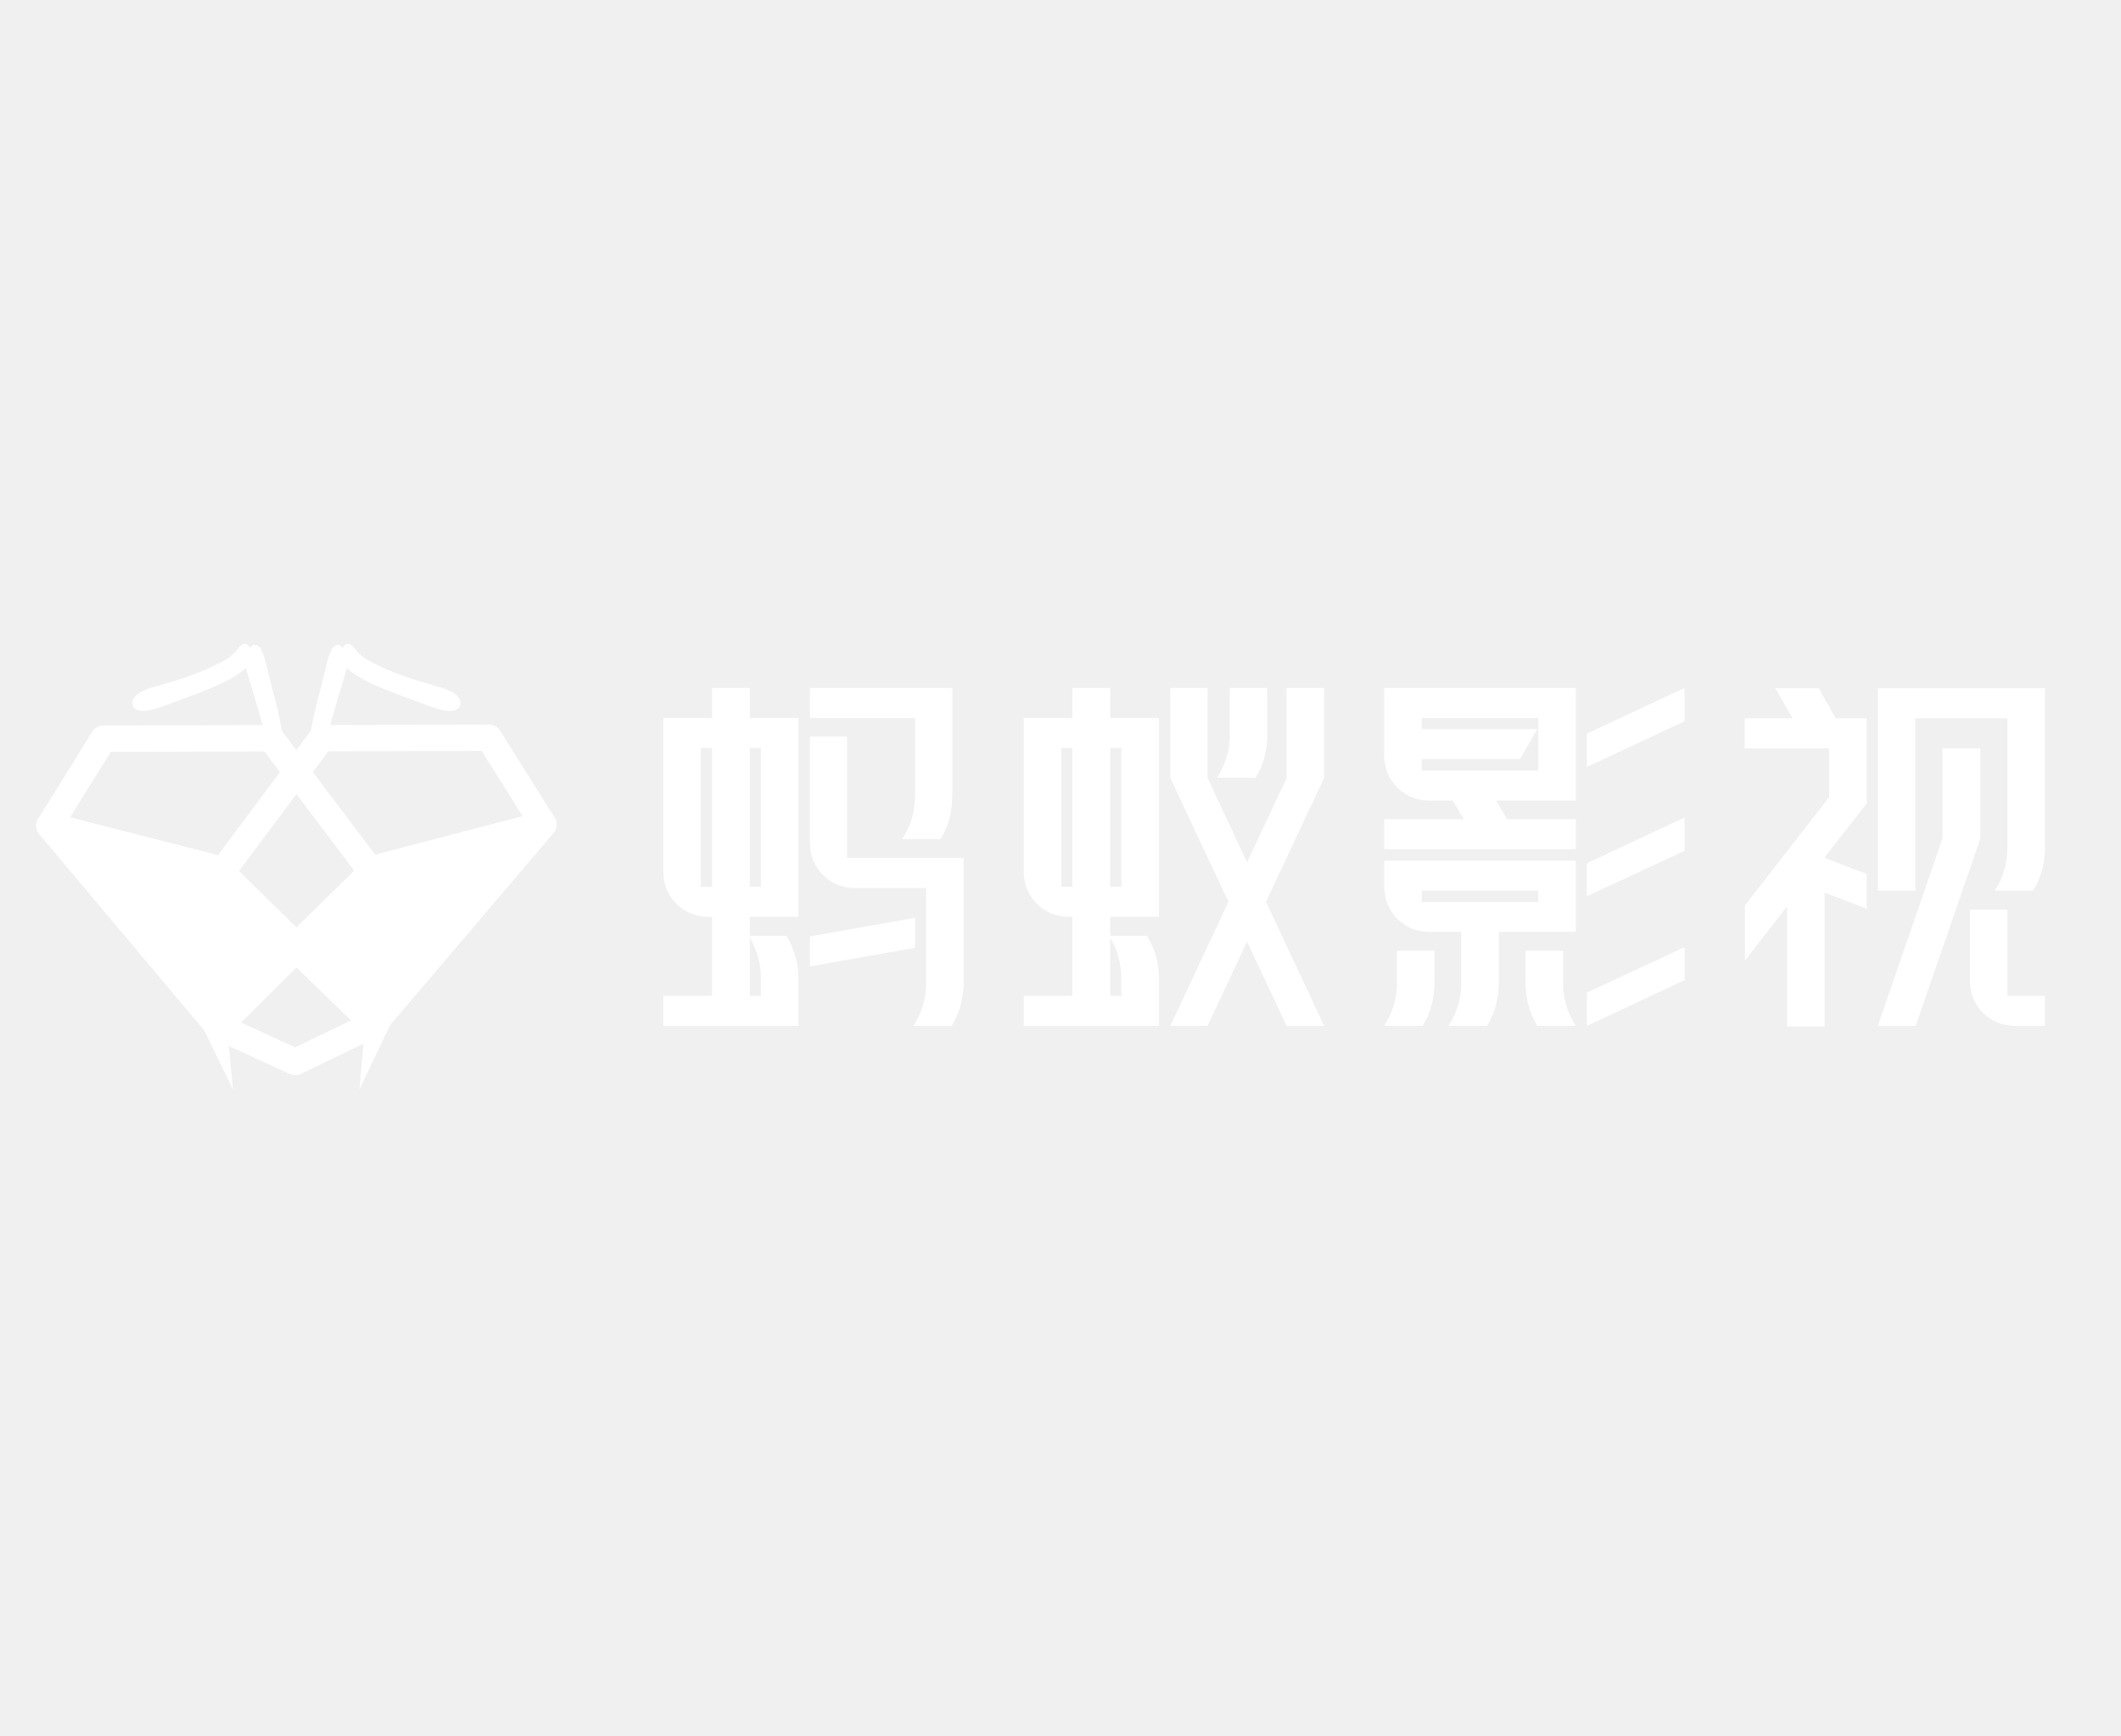
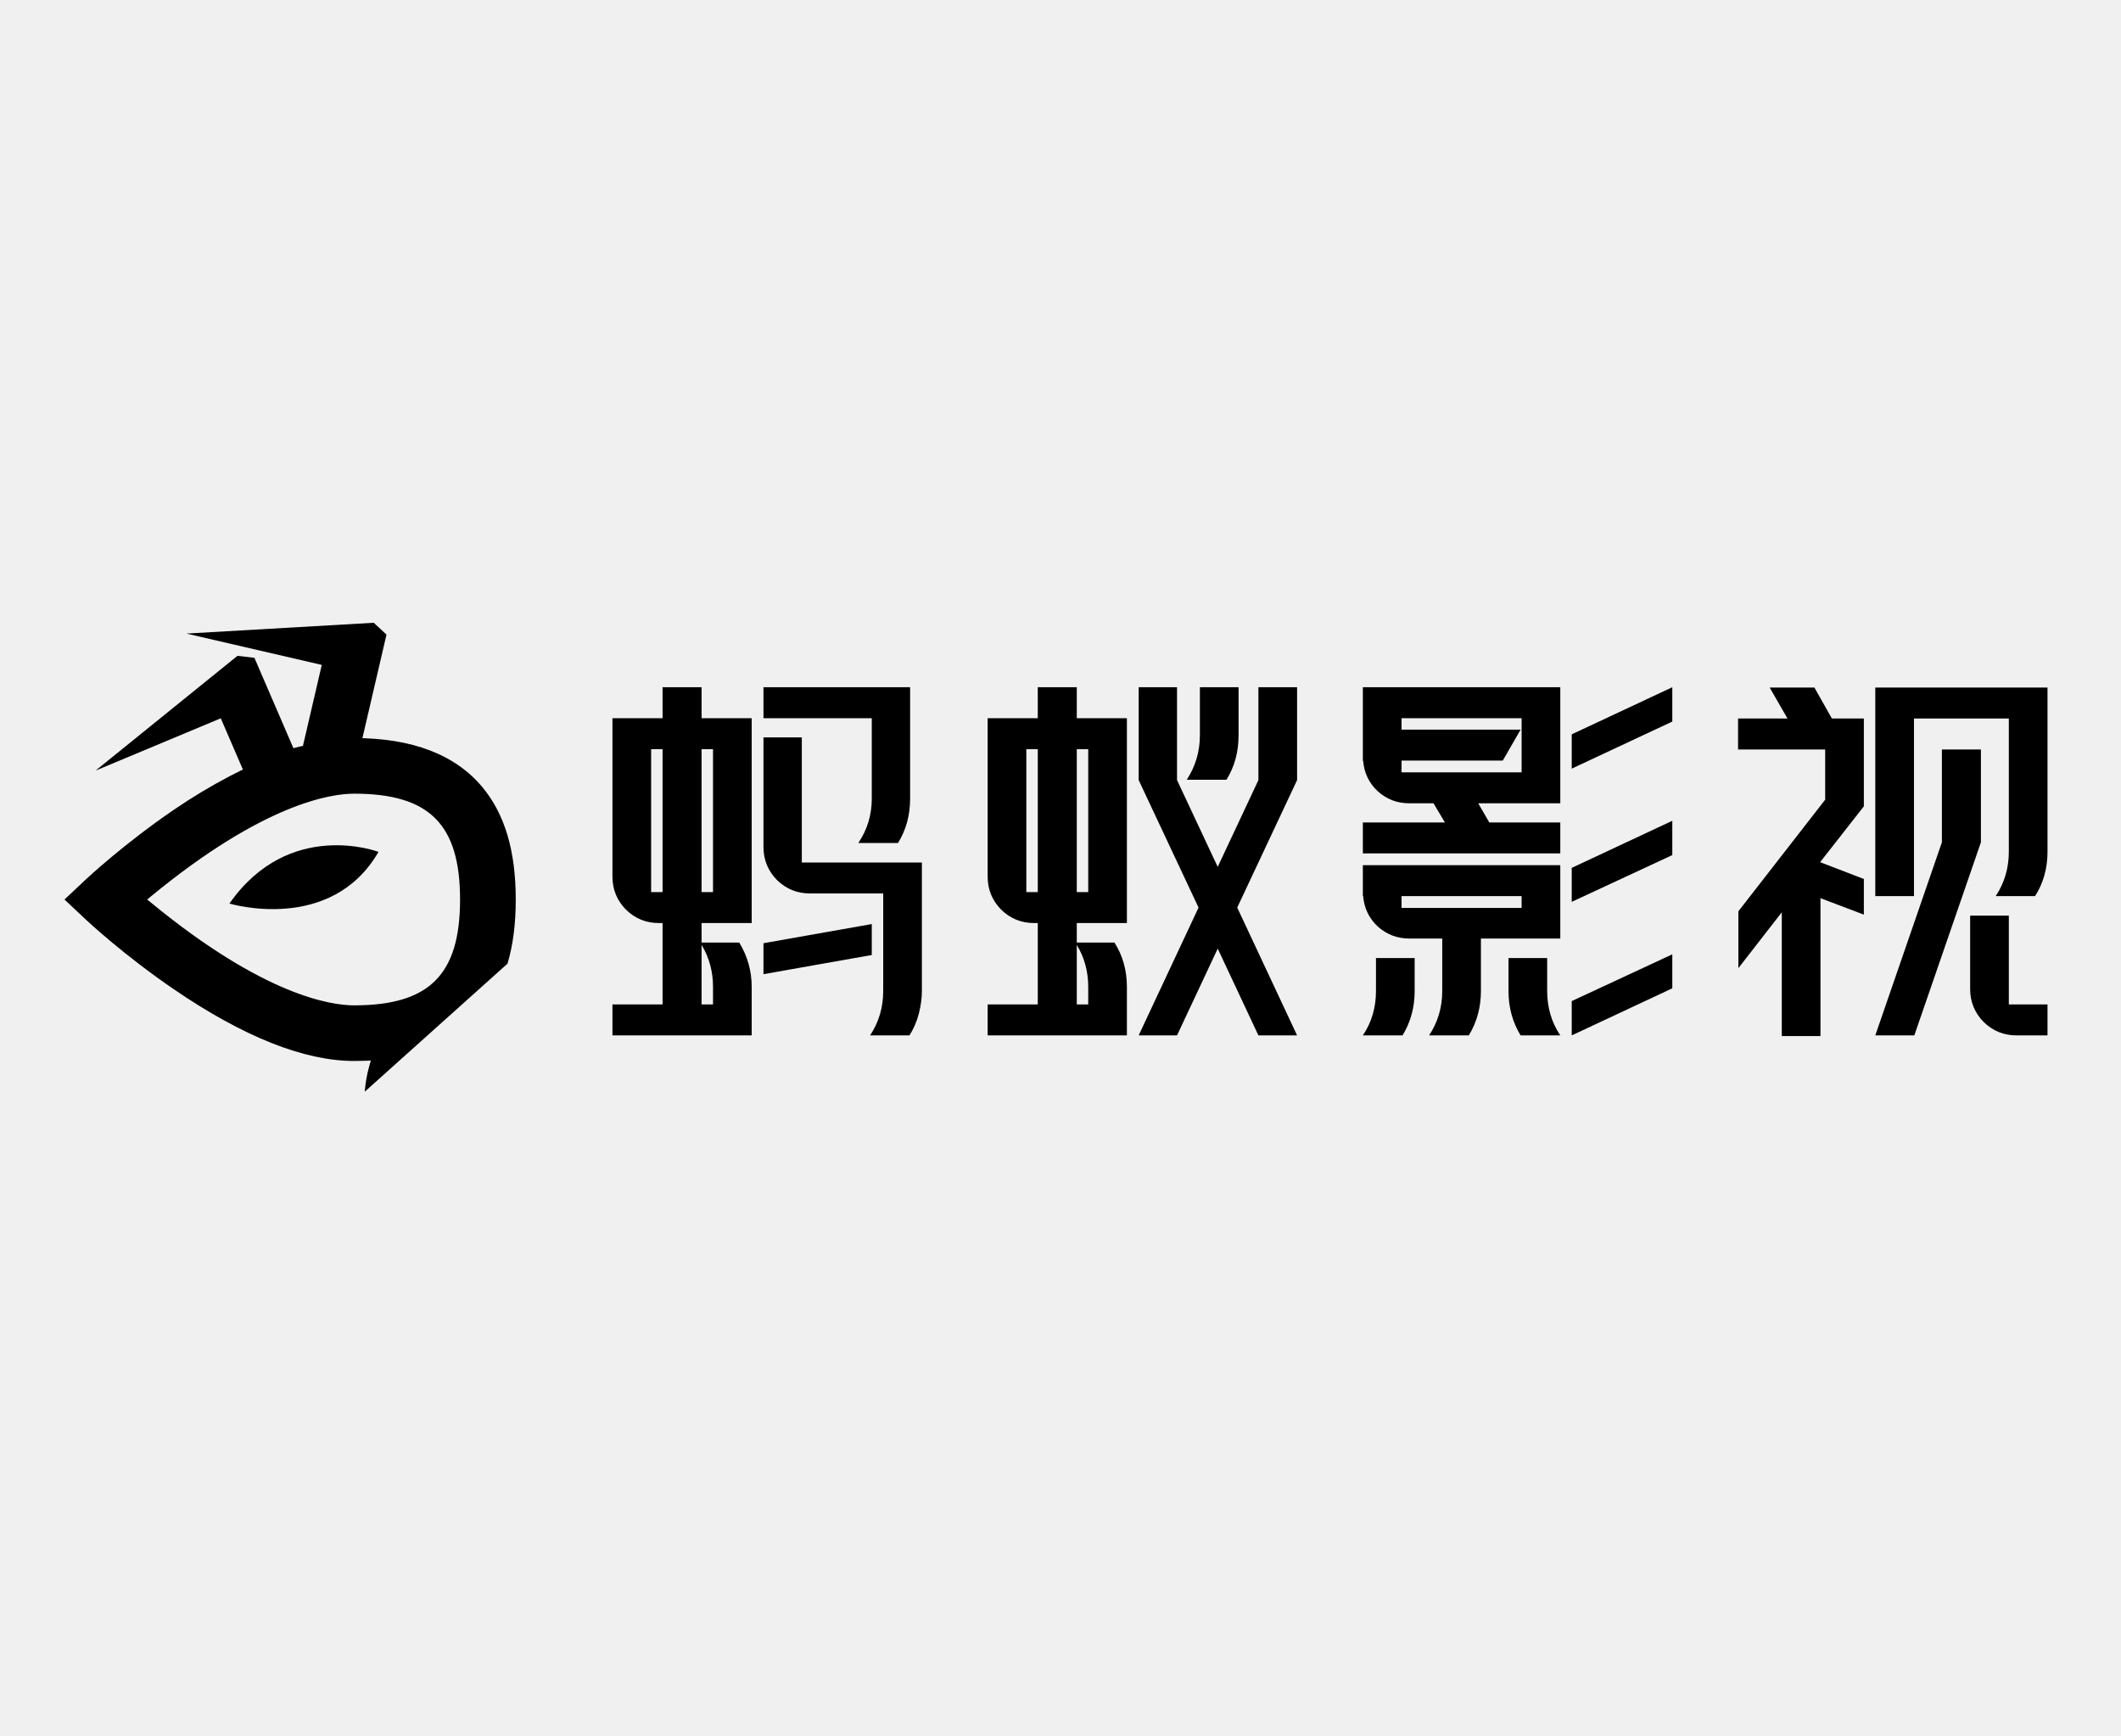
- <svg xmlns="http://www.w3.org/2000/svg" width="110" height="90" viewBox="0 0 322 90" fill="none">
-   <path d="M44.781 56.668V57.526L33.114 69.093L7.496 38.619L33.054 45.151L44.781 56.668Z" fill="white" stroke="white" stroke-width="4" stroke-linecap="round" stroke-linejoin="round" />
-   <path d="M82.505 38.43L56.748 68.715L44.781 57.097L57.007 45.081L82.505 38.43Z" fill="white" stroke="white" stroke-width="4" stroke-linecap="round" stroke-linejoin="round" />
-   <path d="M40.128 25.337L15.703 25.407L7.496 38.62L33.054 45.151L44.781 56.669V57.526L33.114 69.094L44.831 74.478L56.747 68.715L44.781 57.097L57.006 45.081L82.504 38.43L74.228 25.257L49.842 25.327" stroke="white" stroke-width="4" stroke-linecap="round" stroke-linejoin="round" />
-   <path d="M44.781 57.097V57.526" stroke="white" stroke-width="2.992" stroke-linecap="round" stroke-linejoin="round" />
-   <path d="M56.005 45.081L43.989 29.136L41.127 25.337" stroke="white" stroke-width="4" stroke-linecap="round" stroke-linejoin="round" />
-   <path d="M48.843 25.327L45.991 29.136L34.055 45.151" stroke="white" stroke-width="4" stroke-linecap="round" stroke-linejoin="round" />
-   <path d="M44.781 57.097V56.669" stroke="white" stroke-width="2.992" stroke-linecap="round" stroke-linejoin="round" />
-   <path d="M35.377 78.686L33.851 62.761L28.396 64.297L35.377 78.686Z" fill="white" />
-   <path d="M54.562 78.647L55.998 62.711L61.473 64.207L54.562 78.647Z" fill="white" />
+ <svg xmlns="http://www.w3.org/2000/svg" width="110" height="90" viewBox="0 0 329 90" fill="none">
  <g clip-path="url(#clip0_22825_297690)">
-     <path d="M48.141 25.795L48.468 25.943L48.869 26.068L48.867 26.072L48.651 26.005L48.576 25.98L48.572 25.99L48.497 25.957L48.141 25.795Z" fill="white" />
-     <path d="M69.686 20.668H69.686C69.075 21.457 67.543 21.366 65.004 20.39C64.367 20.146 63.673 19.894 62.938 19.626L62.73 19.55C59.129 18.238 55.056 16.755 52.878 14.872L52.854 14.851C52.785 14.792 52.718 14.732 52.651 14.675C52.438 15.525 52.132 16.531 51.766 17.736L51.705 17.936C51.57 18.378 51.433 18.833 51.293 19.304C51.023 20.213 50.756 21.147 50.483 22.104L50.479 22.123C50.107 23.424 49.758 24.65 49.45 25.617L49.262 26.202L48.651 26.004L48.866 26.072L48.868 26.068L48.468 25.943L48.14 25.795L47.827 25.653L47.824 25.651L47.618 25.559L46.938 25.421L47.166 24.283C47.502 22.6 47.821 21.009 48.333 19.108C48.627 18.017 48.889 16.933 49.101 16.064L49.13 15.94C49.945 12.577 50.247 11.504 51.043 11.22C51.19 11.166 51.298 11.159 51.392 11.168C51.561 11.186 51.714 11.274 51.824 11.404C51.906 11.502 51.973 11.6 52.018 11.611C52.188 11.373 52.436 11.04 52.68 11.008C53.323 10.924 53.682 11.503 54.008 11.922C54.091 12.028 54.185 12.133 54.295 12.242L54.718 12.663C54.932 12.876 55.249 13.12 55.506 13.271C59.17 15.419 63.267 16.588 65.714 17.287C66.646 17.554 67.377 17.764 67.821 17.947C68.85 18.376 69.461 18.815 69.686 19.289C70.132 19.988 69.8 20.52 69.686 20.668Z" fill="white" />
-     <path d="M48.497 25.956L48.575 25.981L48.651 26.004L48.867 26.072L48.868 26.067L48.468 25.943L48.141 25.795L48.497 25.956Z" fill="white" />
+     <path d="M74.836 32.509C70.638 27.459 63.96 24.891 54.99 24.881C54.435 24.941 47.398 25.707 44.701 26.722C38.587 29.018 32.623 32.141 26.974 35.999C19.203 41.308 13.583 46.56 13.348 46.779L10 49.925L13.348 53.067C13.583 53.286 19.189 58.532 26.974 63.85C37.777 71.226 47.182 74.966 54.933 74.966C55.498 74.966 56.062 74.956 56.61 74.936L57.52 74.903L57.274 75.775C56.912 77.073 56.68 78.397 56.577 79.73L78.725 59.869C79.582 56.972 80 53.717 80 49.925C80 42.386 78.31 36.69 74.836 32.509ZM54.933 66.339C51.287 66.339 40.922 64.79 23.453 50.433L22.832 49.922L23.453 49.407C40.895 35.057 51.277 33.508 54.933 33.508C66.603 33.508 71.362 38.262 71.362 49.922C71.362 61.581 66.603 66.339 54.933 66.339Z" fill="currentColor" />
+     <path d="M58.71 42.536C58.71 42.536 44.881 37.277 35.586 50.549C35.586 50.549 51.334 55.297 58.71 42.536Z" fill="currentColor" />
+     <path d="M54.724 31.317L59.951 8.835L57.972 7L28.92 8.676L49.912 13.536L46.88 26.576" fill="currentColor" />
+     <path d="M48.344 33.013L39.464 12.438L36.837 12.127L14.822 29.931L34.247 21.818L39.398 33.75" fill="currentColor" />
  </g>
-   <g clip-path="url(#clip1_22825_297690)">
-     <path d="M41.859 25.795L41.532 25.943L41.131 26.067L41.133 26.072L41.349 26.004L41.424 25.98L41.428 25.99L41.503 25.956L41.859 25.795Z" fill="white" />
-     <path d="M20.314 20.668H20.314C20.925 21.457 22.457 21.366 24.996 20.39C25.634 20.146 26.327 19.894 27.062 19.626L27.27 19.55C30.871 18.238 34.944 16.755 37.122 14.872L37.146 14.851C37.215 14.792 37.282 14.732 37.349 14.675C37.562 15.525 37.868 16.531 38.234 17.736L38.295 17.936C38.43 18.378 38.567 18.833 38.707 19.304C38.977 20.213 39.244 21.147 39.517 22.104L39.521 22.123C39.893 23.424 40.242 24.65 40.55 25.617L40.738 26.202L41.349 26.004L41.134 26.072L41.132 26.068L41.532 25.943L41.86 25.795L42.173 25.653L42.176 25.651L42.382 25.559L43.062 25.421L42.834 24.283C42.498 22.6 42.179 21.009 41.667 19.108C41.373 18.017 41.111 16.933 40.899 16.064L40.87 15.94C40.055 12.577 39.753 11.504 38.957 11.22C38.81 11.166 38.702 11.159 38.608 11.168C38.439 11.186 38.286 11.274 38.176 11.404C38.094 11.502 38.027 11.6 37.982 11.611C37.812 11.373 37.564 11.04 37.32 11.008C36.677 10.924 36.318 11.503 35.992 11.922C35.909 12.028 35.815 12.133 35.705 12.242L35.282 12.663C35.068 12.876 34.751 13.12 34.494 13.271C30.83 15.419 26.733 16.588 24.286 17.287C23.354 17.554 22.623 17.764 22.179 17.947C21.15 18.376 20.539 18.815 20.314 19.289C19.868 19.988 20.2 20.52 20.314 20.668Z" fill="white" />
-     <path d="M41.503 25.956L41.425 25.981L41.349 26.004L41.133 26.072L41.132 26.067L41.532 25.943L41.859 25.795L41.503 25.956Z" fill="white" />
-   </g>
-   <path d="M107.54 52.445C105.657 52.445 104.037 51.784 102.683 50.463C101.361 49.108 100.7 47.489 100.7 45.605V26.82V25.085V22.26H108.085V17.7H113.835V22.26H121.22V25.085V26.82V47.885V52.445H115.52H113.835V55.32H119.386C120.609 57.336 121.22 59.517 121.22 61.863V64.44V69H115.52H113.835H108.085H100.7V64.44H108.085V52.445H107.54ZM122.955 55.419L138.915 52.594V57.154L122.955 59.979V55.419ZM144.565 22.26V34.106C144.565 36.551 143.97 38.732 142.781 40.649H136.932C138.254 38.699 138.915 36.518 138.915 34.106V22.26H122.955V17.7H138.915H144.565V22.26ZM146.3 48.084V62.457C146.3 63.482 146.151 64.589 145.854 65.778C145.557 66.935 145.094 68.009 144.466 69H138.667C139.956 67.05 140.6 64.87 140.6 62.457V48.084H129.795C127.911 48.084 126.292 47.423 124.937 46.101C123.616 44.746 122.955 43.127 122.955 41.243V25.085H128.605V43.523H146.3V45.407V48.084ZM108.085 26.82H106.4V47.885H108.085V26.82ZM113.835 64.44H115.52V61.863C115.52 59.583 114.958 57.517 113.835 55.667V64.44ZM113.835 47.885H115.52V26.82H113.835V47.885ZM192.396 17.7V24.788C192.396 27.233 191.801 29.414 190.611 31.33H184.763C186.051 29.348 186.696 27.167 186.696 24.788V17.7H192.396ZM168.555 17.7V22.26H175.94V25.085V26.82V47.885V52.445H170.24H168.555V55.32H174.106C175.329 57.236 175.94 59.417 175.94 61.863V64.44V69H170.24H168.555H162.805H155.42V64.44H162.805V52.445H162.26C160.377 52.445 158.757 51.784 157.403 50.463C156.081 49.108 155.42 47.489 155.42 45.605V26.82V25.085V22.26H162.805V17.7H168.555ZM162.805 26.82H161.12V47.885H162.805V26.82ZM168.555 64.44H170.24V61.863C170.24 59.583 169.678 57.517 168.555 55.667V64.44ZM168.555 47.885H170.24V26.82H168.555V47.885ZM177.675 17.7H183.325V31.38L189.323 44.168L195.32 31.38V17.7H201.02V31.38L192.197 50.165L201.02 69H195.32L189.323 56.212L183.325 69H177.675L186.497 50.165L177.675 31.38V17.7ZM240.92 63.944L255.74 57.055V62.061L240.92 69V63.944ZM216.98 54.725C215.196 54.725 213.643 54.13 212.321 52.941C211.032 51.718 210.322 50.231 210.19 48.48H210.14V47.885V43.92H215.84H233.535H239.235V48.48V50.165V54.725H233.535H227.537V62.457C227.537 64.87 226.943 67.05 225.753 69H219.904C221.193 67.05 221.837 64.87 221.837 62.457V54.725H216.98ZM215.84 48.48V50.215H233.535V48.48H215.84ZM216.98 34.8C215.196 34.8 213.643 34.205 212.321 33.016C211.032 31.793 210.322 30.306 210.19 28.555H210.14V27.96V23.945V22.26V17.7H215.84H233.535H239.235V22.26V30.24V34.8H233.535H227.141L228.777 37.625H239.235V42.185H210.14V37.625H222.234L220.549 34.8H216.98ZM215.84 22.26V23.945H233.386L230.759 28.505H215.84V30.24H233.535V22.26H215.84ZM231.602 57.6H237.302V62.457C237.302 64.903 237.946 67.084 239.235 69H233.386C232.197 67.05 231.602 64.87 231.602 62.457V57.6ZM217.773 57.6V62.457C217.773 64.87 217.178 67.05 215.989 69H210.14C211.429 67.084 212.073 64.903 212.073 62.457V57.6H217.773ZM240.92 24.639L255.74 17.7V22.756L240.92 29.695V24.639ZM240.92 44.316L255.74 37.377V42.433L240.92 49.323V44.316ZM285.083 17.75H290.783H304.76H310.46V22.31V41.937C310.46 44.383 309.849 46.563 308.626 48.48H302.827C304.116 46.53 304.76 44.35 304.76 41.937V22.31H290.783V48.48H285.083V22.31V17.75ZM277.697 34.205V26.87H264.86V22.31H272.146L269.519 17.75H276.111L278.689 22.31H283.397V26.87V34.651V35.246L276.954 43.474L283.397 45.952V51.206L277.003 48.777V69.099H271.303V50.859L264.91 59.087V50.71L277.747 34.205H277.697ZM294.946 26.87H300.646V40.55L290.832 69H285.083L294.897 40.55V26.87H294.946ZM305.9 69C304.017 69 302.397 68.339 301.043 67.017C299.721 65.663 299.06 64.043 299.06 62.16V51.355H304.76V64.44H310.46V69H305.9Z" fill="white" />
+   <path d="M102.2 53.574C100.217 53.574 98.513 52.878 97.087 51.487C95.696 50.061 95 48.356 95 46.374V26.6V24.774V21.8H102.774V17H108.826V21.8H116.6V24.774V26.6V48.774V53.574H110.6H108.826V56.6H114.67C115.957 58.722 116.6 61.017 116.6 63.487V66.2V71H110.6H108.826H102.774H95V66.2H102.774V53.574H102.2ZM118.426 56.704L135.226 53.73V58.53L118.426 61.504V56.704ZM141.174 21.8V34.27C141.174 36.843 140.548 39.139 139.296 41.157H133.139C134.53 39.104 135.226 36.809 135.226 34.27V21.8H118.426V17H135.226H141.174V21.8ZM143 48.983V64.113C143 65.191 142.843 66.356 142.53 67.609C142.217 68.826 141.73 69.957 141.07 71H134.965C136.322 68.948 137 66.652 137 64.113V48.983H125.626C123.643 48.983 121.939 48.287 120.513 46.896C119.122 45.47 118.426 43.765 118.426 41.783V24.774H124.374V44.183H143V46.165V48.983ZM102.774 26.6H101V48.774H102.774V26.6ZM108.826 66.2H110.6V63.487C110.6 61.087 110.009 58.913 108.826 56.965V66.2ZM108.826 48.774H110.6V26.6H108.826V48.774ZM192.122 17V24.461C192.122 27.035 191.496 29.33 190.243 31.348H184.087C185.443 29.261 186.122 26.965 186.122 24.461V17H192.122ZM167.026 17V21.8H174.8V24.774V26.6V48.774V53.574H168.8H167.026V56.6H172.87C174.157 58.617 174.8 60.913 174.8 63.487V66.2V71H168.8H167.026H160.974H153.2V66.2H160.974V53.574H160.4C158.417 53.574 156.713 52.878 155.287 51.487C153.896 50.061 153.2 48.356 153.2 46.374V26.6V24.774V21.8H160.974V17H167.026ZM160.974 26.6H159.2V48.774H160.974V26.6ZM167.026 66.2H168.8V63.487C168.8 61.087 168.209 58.913 167.026 56.965V66.2ZM167.026 48.774H168.8V26.6H167.026V48.774ZM176.626 17H182.574V31.4L188.887 44.861L195.2 31.4V17H201.2V31.4L191.913 51.174L201.2 71H195.2L188.887 57.539L182.574 71H176.626L185.913 51.174L176.626 31.4V17ZM243.8 65.678L259.4 58.426V63.696L243.8 71V65.678ZM218.6 55.974C216.722 55.974 215.087 55.348 213.696 54.096C212.339 52.809 211.591 51.243 211.452 49.4H211.4V48.774V44.6H217.4H236.026H242.026V49.4V51.174V55.974H236.026H229.713V64.113C229.713 66.652 229.087 68.948 227.835 71H221.678C223.035 68.948 223.713 66.652 223.713 64.113V55.974H218.6ZM217.4 49.4V51.226H236.026V49.4H217.4ZM218.6 35C216.722 35 215.087 34.374 213.696 33.122C212.339 31.835 211.591 30.27 211.452 28.426H211.4V27.8V23.574V21.8V17H217.4H236.026H242.026V21.8V30.2V35H236.026H229.296L231.017 37.974H242.026V42.774H211.4V37.974H224.13L222.357 35H218.6ZM217.4 21.8V23.574H235.87L233.104 28.374H217.4V30.2H236.026V21.8H217.4ZM233.991 59H239.991V64.113C239.991 66.687 240.67 68.983 242.026 71H235.87C234.617 68.948 233.991 66.652 233.991 64.113V59ZM219.435 59V64.113C219.435 66.652 218.809 68.948 217.557 71H211.4C212.757 68.983 213.435 66.687 213.435 64.113V59H219.435ZM243.8 24.304L259.4 17V22.322L243.8 29.626V24.304ZM243.8 45.017L259.4 37.713V43.035L243.8 50.287V45.017ZM290.887 17.052H296.887H311.6H317.6V21.852V42.513C317.6 45.087 316.957 47.383 315.67 49.4H309.565C310.922 47.348 311.6 45.052 311.6 42.513V21.852H296.887V49.4H290.887V21.852V17.052ZM283.113 34.374V26.652H269.6V21.852H277.27L274.504 17.052H281.443L284.157 21.852H289.113V26.652V34.843V35.47L282.33 44.13L289.113 46.739V52.27L282.383 49.713V71.104H276.383V51.904L269.652 60.565V51.748L283.165 34.374H283.113ZM301.27 26.652H307.27V41.052L296.939 71H290.887L301.217 41.052V26.652H301.27ZM312.8 71C310.817 71 309.113 70.304 307.687 68.913C306.296 67.487 305.6 65.783 305.6 63.8V52.426H311.6V66.2H317.6V71H312.8Z" fill="currentColor" />
  <defs>
    <clipPath id="clip0_22825_297690">
-       <rect width="22.975" height="15.202" fill="white" transform="translate(46.9375 11)" />
-     </clipPath>
-     <clipPath id="clip1_22825_297690">
-       <rect width="22.975" height="15.202" fill="white" transform="matrix(-1 0 0 1 43.0625 11)" />
+       <rect width="70" height="72.73" fill="white" transform="translate(10 7)" />
    </clipPath>
  </defs>
</svg>
